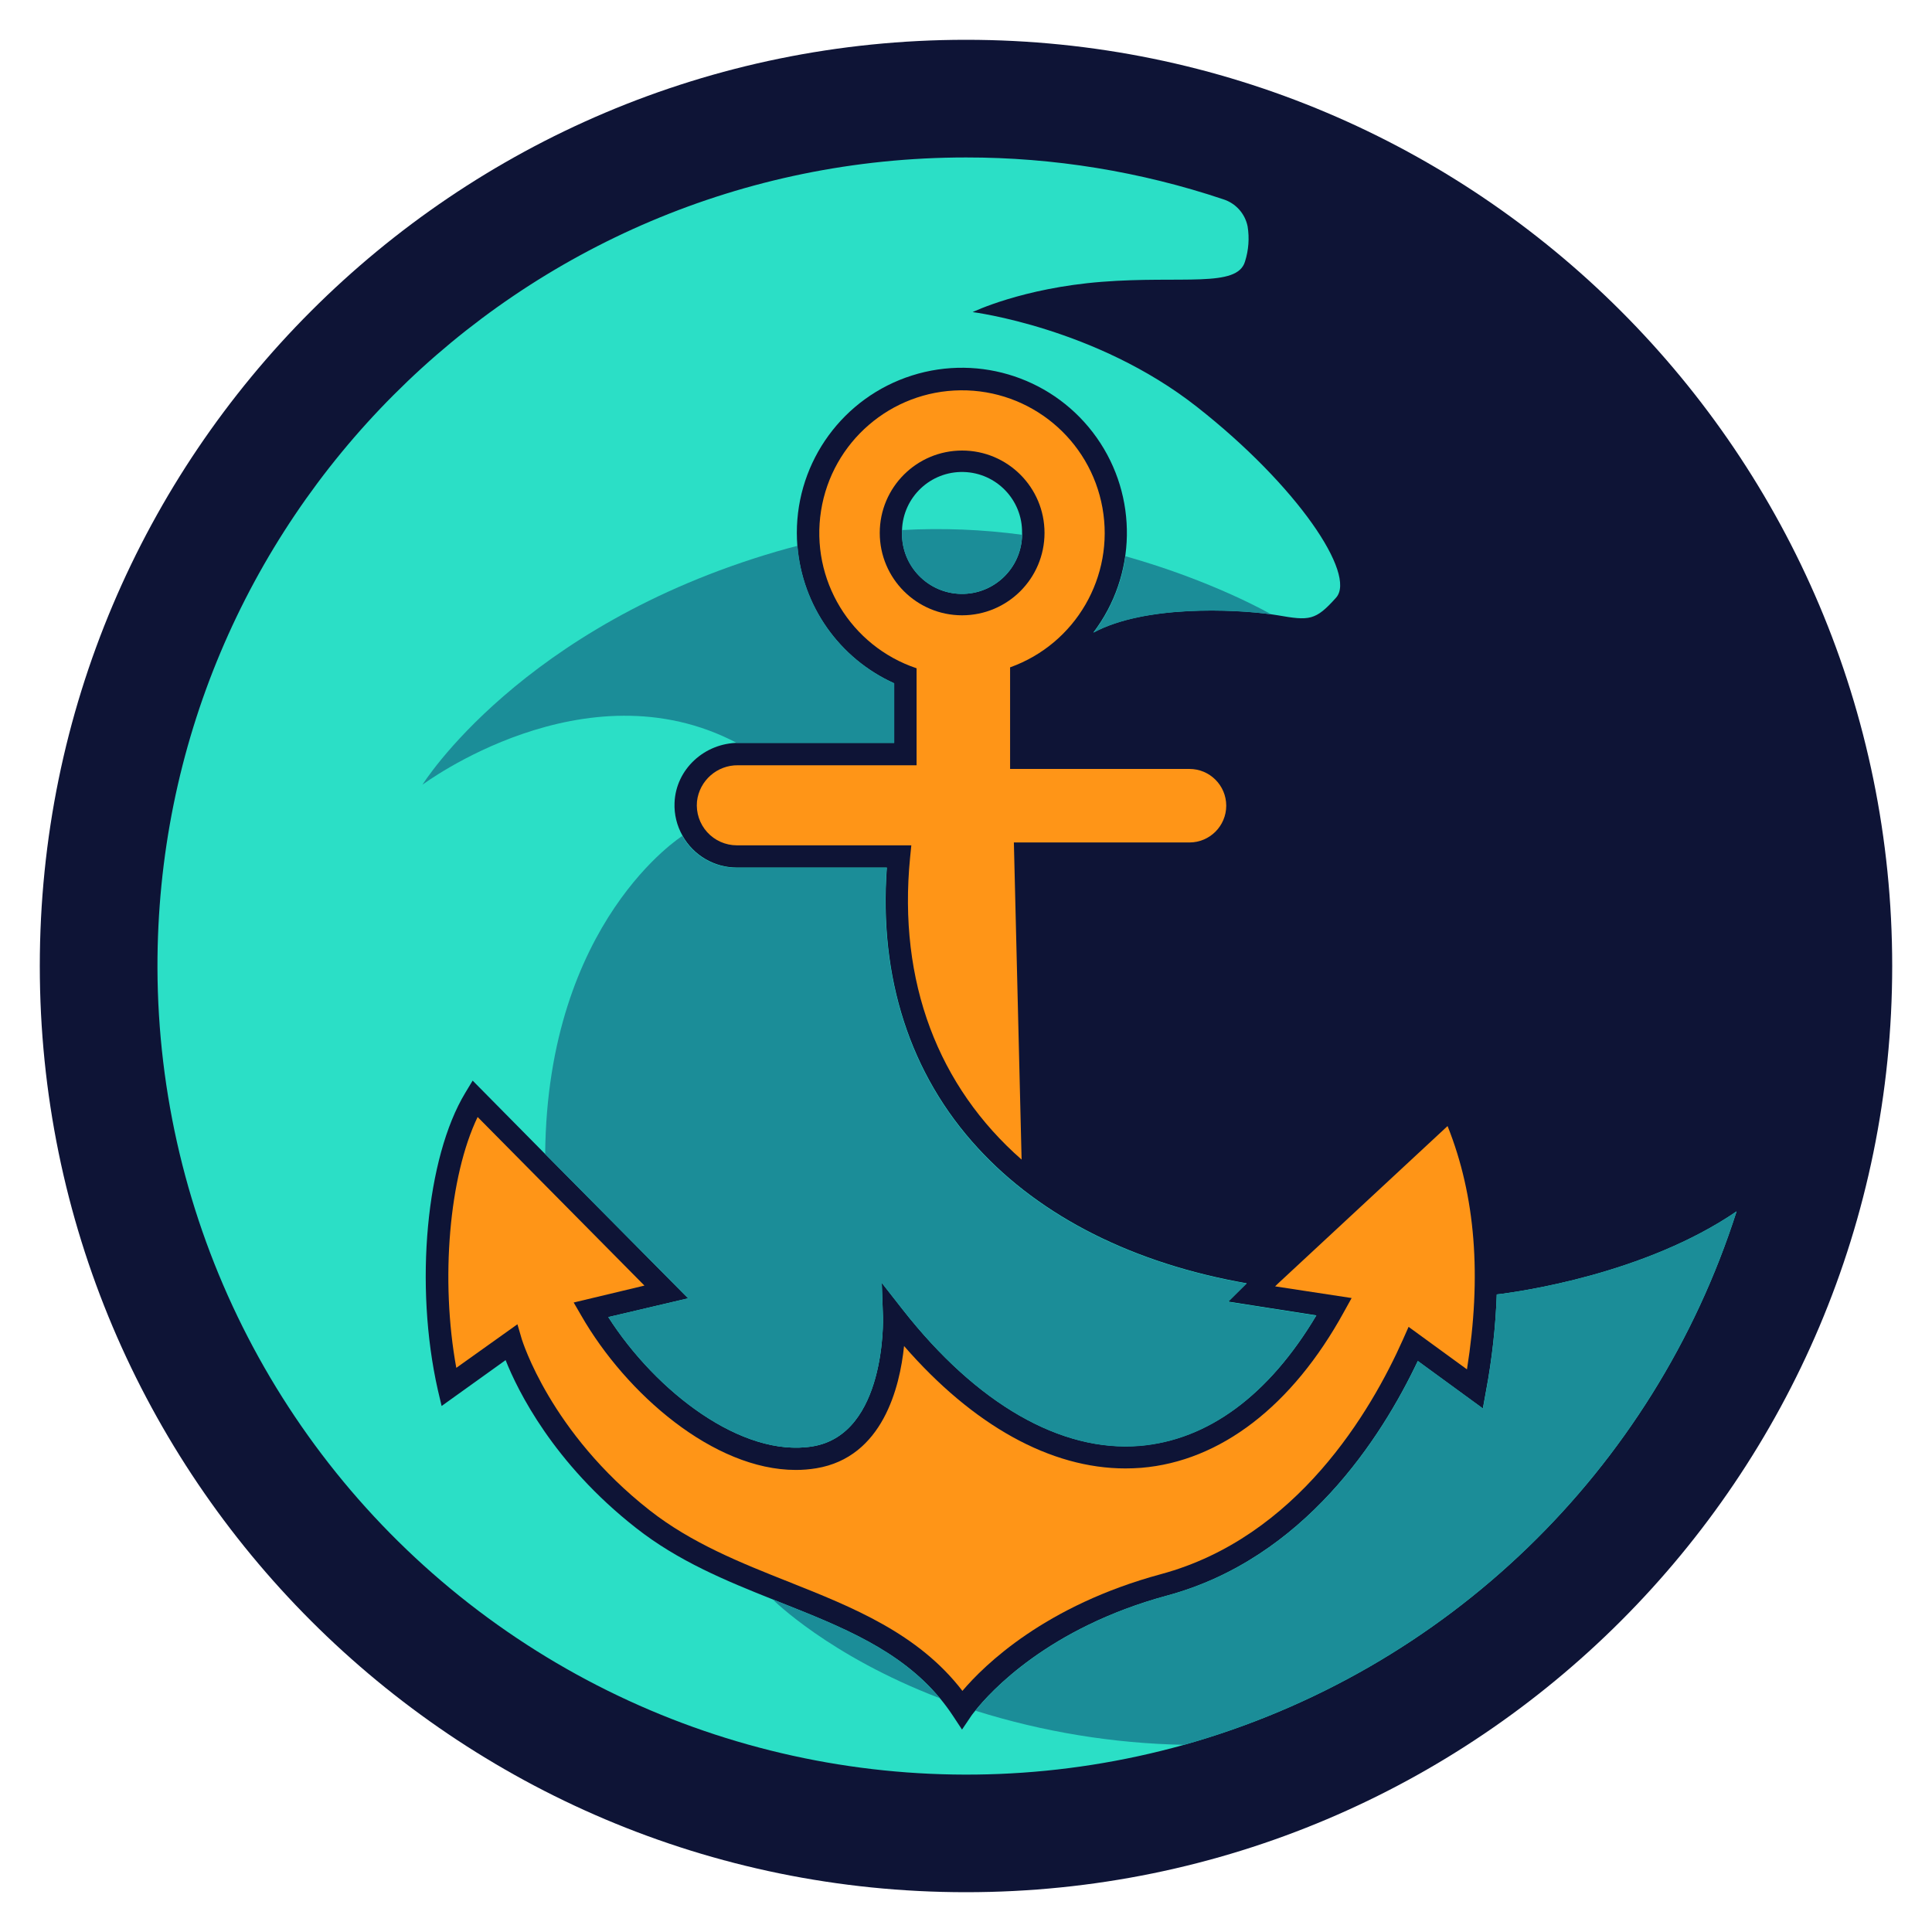
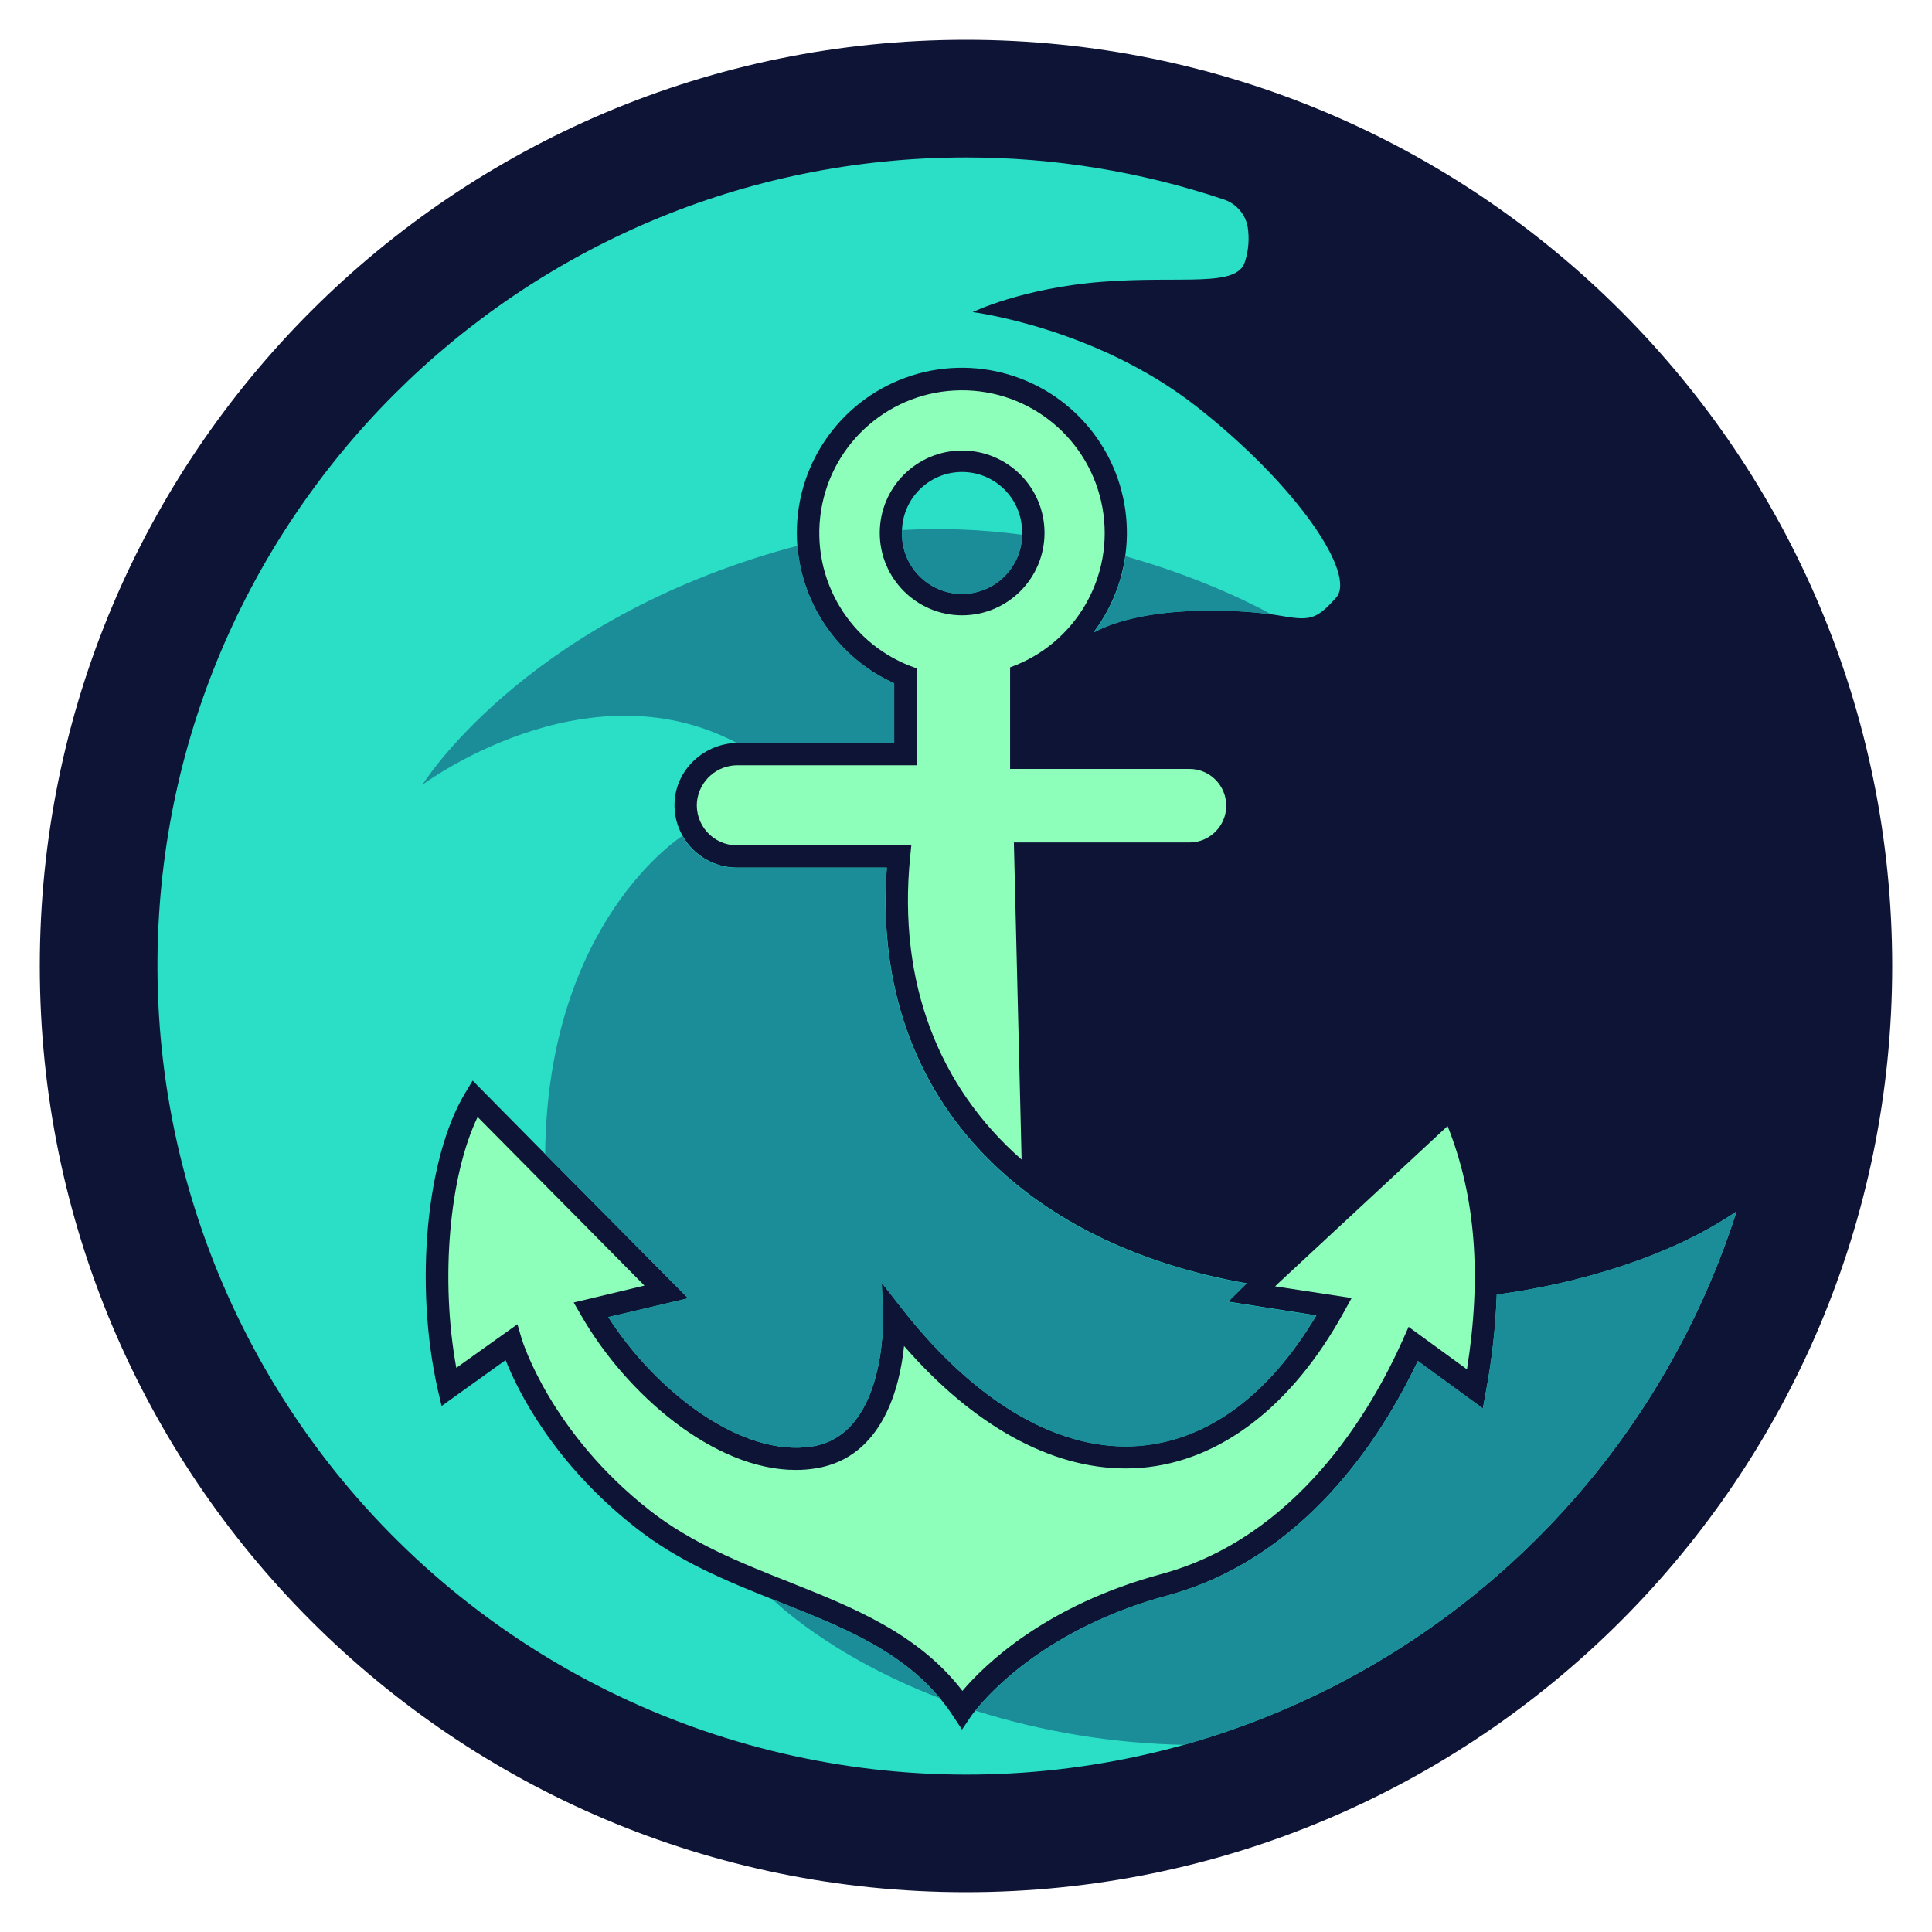
<svg xmlns="http://www.w3.org/2000/svg" id="Layer_1" data-name="Layer 1" viewBox="0 0 500 500">
  <defs>
-     <style>.cls-1{fill:#0e1436;}.cls-2{fill:#2bdfc6;}.cls-3{fill:#ff9517;}.cls-4{fill:#1b8d98;}</style>
+     <style>.cls-1{fill:#0e1436;}.cls-2{fill:#2bdfc6;}.cls-3{fill:#8effba;}.cls-4{fill:#1b8d98;}</style>
  </defs>
  <circle class="cls-1" cx="250" cy="250" r="239.7" />
  <path class="cls-2" d="M449.43,313.5a209.67,209.67,0,0,1-143,138.06h0A209.39,209.39,0,0,1,40.75,250.48C40.49,134.7,134.28,40.75,250,40.75a208.87,208.87,0,0,1,66.63,10.84,9.28,9.28,0,0,1,6.25,7,19.57,19.57,0,0,1-.67,9.08c-2,6.89-16.34,3.65-37,5.26s-33.49,7.84-33.49,7.84,31.9,4,58,24.49,41.39,43.44,36.06,49.41-6.9,6-15.2,4.55c-.49-.09-1-.17-1.63-.25-9.61-1.33-32.76-2.42-46,4.74a42.71,42.71,0,1,0-76.73-25.81c0,1.12.05,2.24.13,3.34a42.79,42.79,0,0,0,25.05,35.59v15.42H191.15c-8.76,0-16.27,6.8-16.58,15.55a15.87,15.87,0,0,0,2.07,8.48,16.1,16.1,0,0,0,14.05,8.24h38.83c-2.08,28.47,6,53.52,23.57,72.6,16.39,17.85,40.36,29.88,69.56,35l-4.78,4.74,22.81,3.56c-12.29,20.65-28.06,32.29-45.79,33.75-20.34,1.66-42.09-10.82-61.21-35.17l-5.48-7,.32,8.86c0,.3.88,30.31-18.22,33.46-18.29,3-40.54-14.16-52.88-33.46L178.09,336l-37-37.34-18.77-19-1.91,3.17c-10.13,16.76-13.2,49.77-7.12,76.79l1,4.25L130.85,352c3.13,7.88,12.36,26.68,33.75,43.43C175.48,404,187.87,409.1,200,413.93l2.06.82c15.8,6.28,30.81,12.25,41.19,24.75a51.44,51.44,0,0,1,3.34,4.5l2.38,3.61,2.43-3.6s.34-.49,1-1.29c3.77-4.75,18.84-21.45,49.65-29.79,35.48-9.6,55.46-40.83,64.87-60.71l16.84,12.29.82-4.52A167.92,167.92,0,0,0,387.36,335C393.3,334.31,425.72,329.71,449.43,313.5Z" />
  <path class="cls-2" d="M264.52,137.92c0,.16,0,.33,0,.48a15.54,15.54,0,0,1-31.08-.48c0-.25,0-.5,0-.74a15.54,15.54,0,0,1,31.07.74Z" />
  <path class="cls-3" d="M379.65,354.39l-15.11-11-1.45,3.27c-8.28,18.59-27.43,51.21-62.6,60.72-30,8.11-45.72,23.51-51.42,30.22-11.41-14.87-28.42-21.64-44.9-28.2-12.37-4.91-25.16-10-36-18.5-25.79-20.21-33-44-33.12-44.28l-1.14-3.9L118.09,354c-4.16-22.77-1.86-49.59,5.52-64.92l43.17,43.63-18.31,4.38,1.93,3.33c11.63,20.29,34.32,40,55.54,40a32.39,32.39,0,0,0,5.3-.43c17.22-2.84,21.63-21,22.73-31.64,17.93,20.6,37.94,31.68,57.29,31.68,1.37,0,2.74-.06,4.1-.16,20.47-1.69,39.09-16,52.44-40.33l2-3.61L330,332.91l.68-.67,43.95-40.82C381.87,309.54,383.49,330.23,379.65,354.39Z" />
  <path class="cls-3" d="M307.82,199H261.41V172.71a36.93,36.93,0,1,0-24.2.24v25.1H191a10.55,10.55,0,0,0-10.62,9.36,10.37,10.37,0,0,0,10.31,11.36h45.16l-.32,3.17c-3.17,32.25,7.34,59.29,28.86,78.16l-2-82.07h45.44a9.53,9.53,0,0,0,9.52-9.52h0A9.52,9.52,0,0,0,307.82,199ZM249,159.24a21.32,21.32,0,1,1,21.32-21.32A21.34,21.34,0,0,1,249,159.24Z" />
  <path class="cls-4" d="M231.44,176.85v15.42H190.69c-39.33-20.69-81.36,10.82-81.36,10.82s25.39-41,91.73-60.38q2.67-.78,5.33-1.45A42.79,42.79,0,0,0,231.44,176.85Z" />
  <path class="cls-4" d="M264.51,138.4a15.54,15.54,0,0,1-31.08-.48c0-.25,0-.5,0-.74A164.34,164.34,0,0,1,264.51,138.4Z" />
  <path class="cls-4" d="M329,159c-9.61-1.33-32.76-2.42-46,4.74a42.48,42.48,0,0,0,8.27-19.79C314.17,150.4,329,159,329,159Z" />
  <path class="cls-4" d="M243.23,439.5c-28.77-11-43.25-25.57-43.25-25.57l2.06.82C217.84,421,232.85,427,243.23,439.5Z" />
  <path class="cls-4" d="M233.68,339l-5.48-7,.32,8.86c0,.3.88,30.31-18.22,33.46-18.29,3-40.54-14.16-52.88-33.46L178.09,336l-37-37.34c.54-60.28,35.5-82.32,35.5-82.32a16.1,16.1,0,0,0,14.05,8.24h38.83c-2.08,28.47,6,53.52,23.57,72.6,16.39,17.85,40.36,29.88,69.56,35l-4.78,4.74,22.81,3.56c-12.29,20.65-28.06,32.29-45.79,33.75C274.55,375.83,252.8,363.35,233.68,339Z" />
  <path class="cls-4" d="M449.43,313.5a209.67,209.67,0,0,1-143,138.06h0a192.31,192.31,0,0,1-54-8.84c3.77-4.75,18.84-21.45,49.65-29.79,35.48-9.6,55.46-40.83,64.87-60.71l16.84,12.29.82-4.52A167.92,167.92,0,0,0,387.36,335C393.3,334.31,425.72,329.71,449.43,313.5Z" />
</svg>
